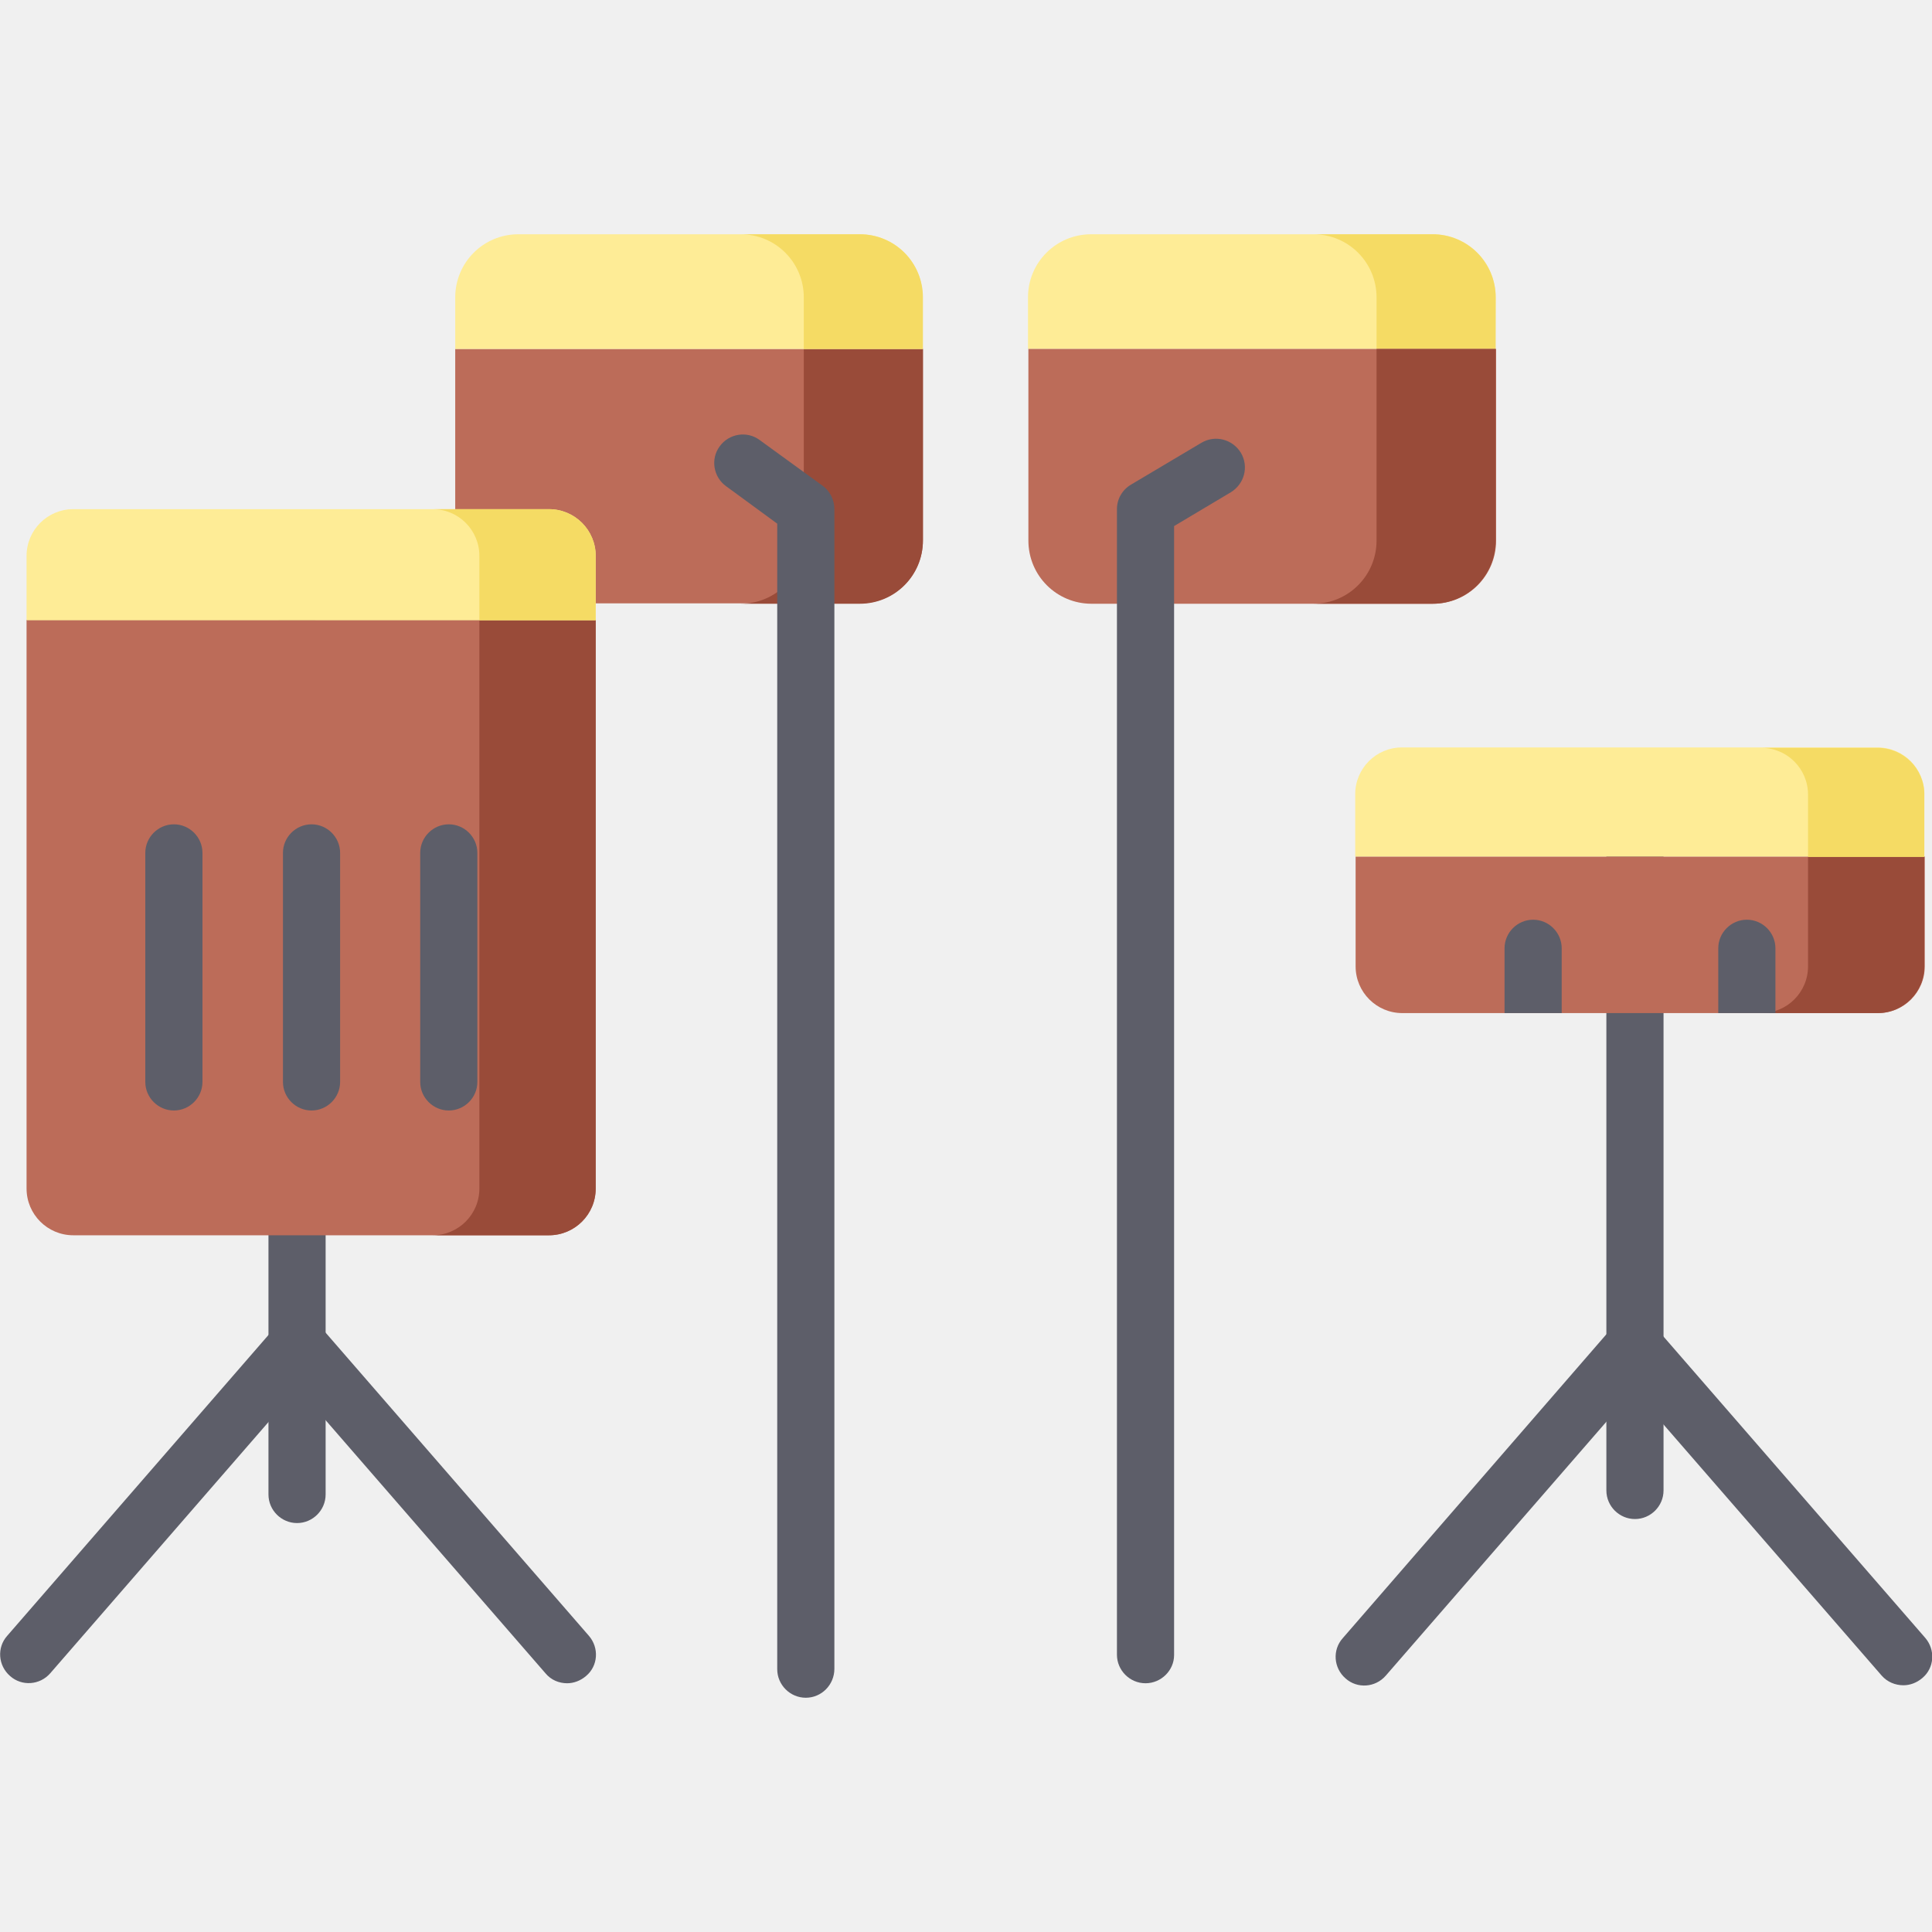
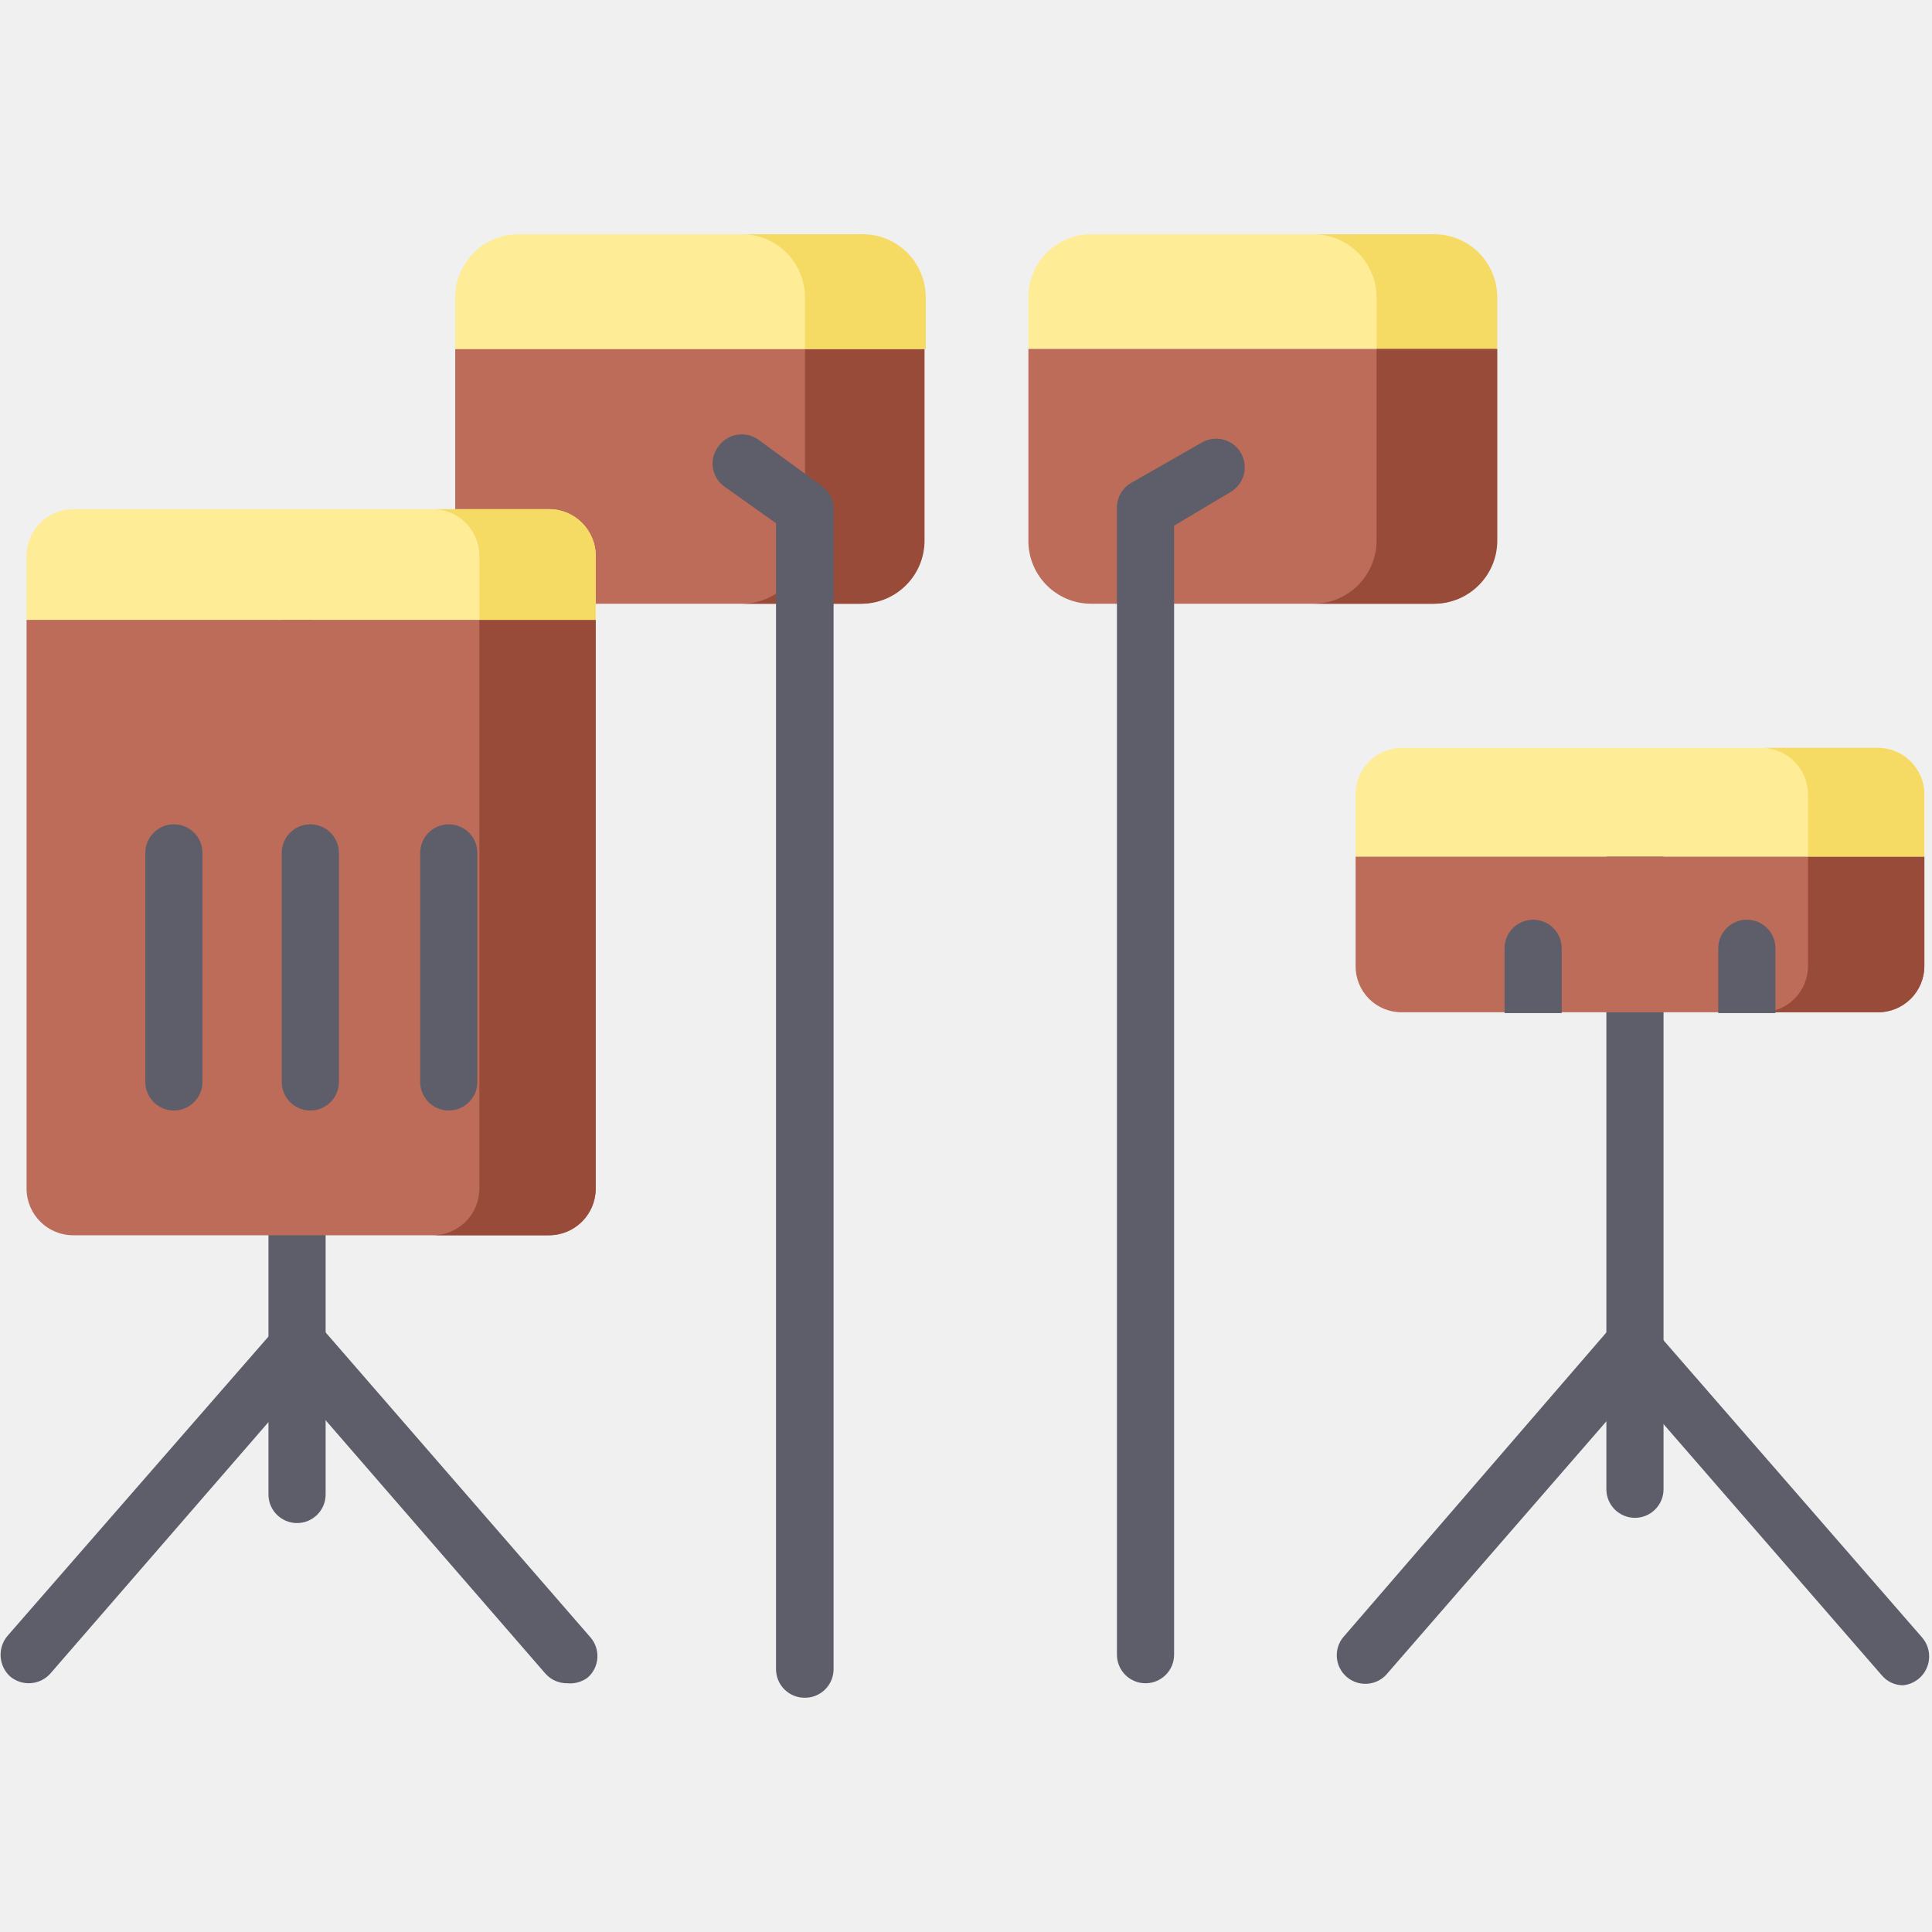
- <svg xmlns="http://www.w3.org/2000/svg" version="1.1" x="0px" y="0px" viewBox="0 0 48 48" style="enable-background:new 0 0 48 48;" xml:space="preserve">
-   <style type="text/css">
- 	.st0{fill:#F5DAA7;}
- 	.st1{fill:#EDC472;}
- 	.st2{fill:#BC9B5B;}
- 	.st3{fill:#9A6A53;}
- 	.st4{fill:#855B47;}
- 	.st5{fill:#F4E2C1;}
- 	.st6{fill:#F7F7F7;}
- 	.st7{fill:#C8C3CA;}
- 	.st8{fill:#B78C7A;}
- 	.st9{fill:#7A5341;}
- 	.st10{fill:#704C3B;}
- 	.st11{fill:#CF9875;}
- 	.st12{fill:#C7865B;}
- 	.st13{clip-path:url(#SVGID_3_);}
- 	.st14{clip-path:url(#SVGID_4_);fill:#FFFFFF;stroke:#231F20;stroke-miterlimit:10;}
- 	.st15{fill:#FFFFFF;stroke:#231F20;stroke-miterlimit:10;}
- 	.st16{fill:none;stroke:#000000;stroke-width:4.5;stroke-miterlimit:10;}
- 	.st17{fill:#463C4B;}
- 	.st18{fill:#555A6E;}
- 	.st19{fill:#F06423;}
- 	.st20{fill:#FAA51E;}
- 	.st21{fill:#D7E6F0;}
- 	.st22{fill:#DADADA;}
- 	.st23{fill:#C4C6C6;}
- 	.st24{fill:#EDEEEF;}
- 	.st25{fill:#797981;}
- 	.st26{fill:#5A5A63;}
- 	.st27{fill:#494951;}
- 	.st28{fill:#29BAED;}
- 	.st29{fill:#DD9554;}
- 	.st30{fill:#CC8244;}
- 	.st31{fill:#805333;}
- 	.st32{fill:#A56A43;}
- 	.st33{fill:#CB8252;}
- 	.st34{fill:#ECF0F1;}
- 	.st35{fill:#603E26;}
- 	.st36{fill:#F9EAB0;}
- 	.st37{fill:#F5EFCA;}
- 	.st38{fill:#464F5D;}
- 	.st39{fill:#F3D55B;}
- 	.st40{fill:#6F6571;}
- 	.st41{fill:#4B3F4E;}
- 	.st42{fill:#5D5360;}
- 	.st43{fill:#857E87;}
- 	.st44{fill:#ECEAEC;}
- 	.st45{fill:#DAD8DB;}
- 	.st46{fill:#B3E59F;}
- 	.st47{fill:#CCF49F;}
- 	.st48{fill:#792A47;}
- 	.st49{fill:#A62B38;}
- 	.st50{fill:#D22D28;}
- 	.st51{fill:#FF2F19;}
- 	.st52{fill:#FFFFFF;}
- 	.st53{fill:#202666;}
- 	.st54{fill:#FDE6BB;}
- 	.st55{fill:#FE501F;}
- 	.st56{fill:#FD7226;}
- 	.st57{fill:#FCCD76;}
- 	.st58{fill:#FB932C;}
- 	.st59{fill:#4D2857;}
- 	.st60{fill:#B19046;}
- 	.st61{fill:#F0C419;}
- 	.st62{fill:#24AE5F;}
- 	.st63{fill:#E64C3C;}
- 	.st64{fill:#3B97D3;}
- 	.st65{fill:#E74444;}
- 	.st66{fill:#CE3536;}
- 	.st67{fill:#D9DBDD;}
- 	.st68{fill:#E8EDF1;}
- 	.st69{fill:#F3DB70;}
- 	.st70{fill:#D5DAF3;}
- 	.st71{fill:#A2AEE6;}
- 	.st72{fill:#FFC344;}
- 	.st73{fill:#FFE177;}
- 	.st74{fill:#BEC6ED;}
- 	.st75{fill:#8795DE;}
- 	.st76{fill-rule:evenodd;clip-rule:evenodd;fill:#A46A5A;}
- 	.st77{fill-rule:evenodd;clip-rule:evenodd;fill:#845252;}
- 	.st78{fill-rule:evenodd;clip-rule:evenodd;fill:#FFD05B;}
- 	.st79{fill-rule:evenodd;clip-rule:evenodd;fill:#704242;}
- 	.st80{fill-rule:evenodd;clip-rule:evenodd;fill:#FFC244;}
- 	.st81{fill-rule:evenodd;clip-rule:evenodd;fill:#596C76;}
- 	.st82{fill-rule:evenodd;clip-rule:evenodd;fill:#465A61;}
- 	.st83{fill:#A46A5A;}
- 	.st84{fill:#607D8B;}
- 	.st85{fill:#9C27B0;}
- 	.st86{fill:#03A9F4;}
- 	.st87{fill:#8BC34A;}
- 	.st88{fill:#FFC107;}
- 	.st89{fill:#FF9800;}
- 	.st90{fill:#F44336;}
- 	.st91{fill:#D7CCC8;}
- 	.st92{fill:#F57C00;}
- 	.st93{fill:#F9BB4B;}
- 	.st94{fill:#FCF05A;}
- 	.st95{fill:#66342E;}
- 	.st96{fill:#D3843D;}
- 	.st97{fill:#704C55;}
- 	.st98{fill:#5A344B;}
- 	.st99{fill:#E63950;}
- 	.st100{fill:#EFE2DD;}
- 	.st101{fill:#FF435B;}
- 	.st102{fill:#FFF5F5;}
- 	.st103{fill:#9B786F;}
- 	.st104{fill:#925CB4;}
- 	.st105{fill:#814BA2;}
- 	.st106{fill:#6F3F8A;}
- 	.st107{fill:#FFD185;}
- 	.st108{fill:#FFBA48;}
- 	.st109{fill:#FF5A35;}
- 	.st110{fill:#FF7A3C;}
- 	.st111{fill:#FFE8C2;}
- 	.st112{fill:#4F4F4F;}
- 	.st113{fill:#FF3A2F;}
- 	.st114{fill:#353535;}
- 	.st115{fill:#FB4A59;}
- 	.st116{fill:#F82F40;}
- 	.st117{fill:#3F5959;}
- 	.st118{fill:#384848;}
- 	.st119{fill:#EFF5F6;}
- 	.st120{fill:#CBE5E7;}
- 	.st121{fill:#FCC16D;}
- 	.st122{fill:#FCB44D;}
- 	.st123{fill:#A66856;}
- 	.st124{fill:#735458;}
- 	.st125{fill:#FFDEA9;}
- 	.st126{fill:#5C4346;}
- 	.st127{fill:#8F5040;}
- 	.st128{fill:#595959;}
- 	.st129{fill:#7F221C;}
- 	.st130{fill:#913122;}
- 	.st131{fill:#FFEFB0;}
- 	.st132{fill:#DB2116;}
- 	.st133{fill:#883F2E;}
- 	.st134{fill:#A44F3E;}
- 	.st135{fill:#D8AA5E;}
- 	.st136{fill:#E9B665;}
- 	.st137{fill:#E19974;}
- 	.st138{fill:#FFEFD2;}
- 	.st139{fill:#D7D0D6;}
- 	.st140{fill:#E8AD8C;}
- 	.st141{fill:#6D3326;}
- 	.st142{fill:#BA5D4F;}
- 	.st143{fill:#F5A871;}
- 	.st144{fill:#E89A5E;}
- 	.st145{fill:#A34F41;}
- 	.st146{fill:#D68A5A;}
- 	.st147{fill:#FFE5C4;}
- 	.st148{fill:#FDD1A7;}
- 	.st149{fill:#873F30;}
- 	.st150{fill:#C86F5C;}
- 	.st151{fill:#6C3328;}
- 	.st152{fill:#54231D;}
- 	.st153{fill:#B5B1B3;}
- 	.st154{fill:#FEC93E;}
- 	.st155{fill:#EFB533;}
- 	.st156{fill:#F7A738;}
- 	.st157{fill:#EA952F;}
- 	.st158{fill:#FD6E2E;}
- 	.st159{fill:#EA551B;}
- 	.st160{fill:#F5A257;}
- 	.st161{fill:#DB8F52;}
- 	.st162{fill:#75360D;}
- 	.st163{fill:#FFBF7B;}
- 	.st164{fill:#00CCB2;}
- 	.st165{fill:#00AB94;}
- 	.st166{fill:#FEA832;}
- 	.st167{fill:#FF8700;}
- 	.st168{fill:#00EED0;}
- 	.st169{fill:#FFD400;}
- 	.st170{fill:#FDBF00;}
- 	.st171{fill:#08B865;}
- 	.st172{fill:#E41F2D;}
- 	.st173{fill:#FD4755;}
- 	.st174{fill:#FB2B3A;}
- 	.st175{fill:#FED2A4;}
- 	.st176{fill:#FFE5C2;}
- 	.st177{fill:#FFBD86;}
- 	.st178{fill:#FE99A0;}
- 	.st179{fill:#FD8087;}
- 	.st180{fill:#C57A44;}
- 	.st181{fill:#09A755;}
- 	.st182{fill:#FEDF30;}
- 	.st183{fill:#FED402;}
- 	.st184{fill:#FAC600;}
- 	.st185{fill:#46CC8D;}
- 	.st186{fill:#00C27A;}
- 	.st187{fill:#FE7701;}
- 	.st188{fill:#FE860A;}
- 	.st189{fill:#C41926;}
- 	.st190{fill:#E89C5D;}
- 	.st191{fill:#F4B37D;}
- 	.st192{fill:#E8626C;}
- 	.st193{fill:#40C6C2;}
- 	.st194{fill:#FFC999;}
- 	.st195{fill:#4A4A68;}
- 	.st196{fill:#333356;}
- 	.st197{fill:#EDEDED;}
- 	.st198{fill:#C9C9C9;}
- 	.st199{fill:#FF9900;}
- 	.st200{fill:#FFCE00;}
- 	.st201{fill:#FBBD00;}
- 	.st202{fill:#ED8100;}
- 	.st203{fill:#FFE431;}
- 	.st204{fill:#FF9F00;}
- 	.st205{fill:#FFE666;}
- 	.st206{fill:#FFBF00;}
- 	.st207{fill:#FCCD31;}
- 	.st208{fill:#F2B016;}
- 	.st209{fill:#4A4D4F;}
- 	.st210{fill:#D3CBC2;}
- 	.st211{fill:#6D7072;}
- 	.st212{fill:#BAAFA6;}
- 	.st213{fill:#888C8E;}
- 	.st214{fill:#B4B4B4;}
- 	.st215{fill:#FFE999;}
- 	.st216{fill:#FFCF3B;}
- 	.st217{fill:#C1C1C1;}
- 	.st218{fill:#FFBC19;}
- 	.st219{fill:#94E6FF;}
- 	.st220{fill:#315F83;}
- 	.st221{fill:#267EA8;}
- 	.st222{fill:#3B3F5F;}
- 	.st223{fill:#D8F2FB;}
- 	.st224{fill:#35495E;}
- 	.st225{fill:#556080;}
- 	.st226{fill:#E4C05C;}
- 	.st227{fill:#E4C05C;stroke:#E4C05C;stroke-width:2;stroke-linecap:round;stroke-linejoin:round;stroke-miterlimit:10;}
- 	.st228{fill:#B57F5F;}
- 	.st229{fill:#966A5B;}
- 	.st230{fill:#FFD15B;}
- 	.st231{fill:#A5C3DC;}
- 	.st232{fill:#8697CB;}
- 	.st233{fill:#E0E0E0;}
- 	.st234{fill:#CCCCCC;}
- 	.st235{fill:#8E8E8E;}
- 	.st236{fill:#A0A0A0;}
- 	.st237{fill:#E13732;}
- 	.st238{fill:#F05055;}
- 	.st239{fill:#D24605;}
- 	.st240{fill:#FFCE53;}
- 	.st241{fill:#FFB833;}
- 	.st242{fill:#4999D1;}
- 	.st243{fill:#43AAF0;}
- 	.st244{fill:#FF2E23;}
- 	.st245{fill:#FF4A26;}
- 	.st246{fill:#C6805D;}
- 	.st247{fill:#77CC7D;}
- 	.st248{fill:#52BD7E;}
- 	.st249{fill:#98DB7C;}
- 	.st250{fill:#D48C64;}
- 	.st251{fill:#FFD18D;}
- 	.st252{fill:#FBBD80;}
- 	.st253{fill:#F3B573;}
- 	.st254{fill:#434A54;}
- 	.st255{fill:#DA4453;}
- 	.st256{fill:#FFCE54;}
- 	.st257{fill:#ED5564;}
- 	.st258{fill-rule:evenodd;clip-rule:evenodd;fill:#4BC3EF;}
- 	.st259{fill-rule:evenodd;clip-rule:evenodd;fill:#1BADDE;}
- 	.st260{fill-rule:evenodd;clip-rule:evenodd;fill:#DBD8DB;}
- 	.st261{fill-rule:evenodd;clip-rule:evenodd;fill:#C9BFC8;}
- 	.st262{fill:#421815;}
- 	.st263{fill:#FCB982;}
- 	.st264{fill:#FDDBBF;}
- 	.st265{fill:#FCCA9F;}
- 	.st266{fill:#C6865C;}
- 	.st267{fill:#B16E3D;}
- 	.st268{fill:#454545;}
- 	.st269{fill:#EFECEF;}
- 	.st270{fill:#E2DFE2;}
- 	.st271{fill:#3F3736;}
- 	.st272{fill:#C4755B;}
- 	.st273{fill:#FFE3A1;}
- 	.st274{fill-rule:evenodd;clip-rule:evenodd;fill:#D48C64;}
- 	.st275{fill:#DBD8DB;}
- 	.st276{fill:#BB5D4C;}
- 	.st277{fill:#465A61;}
- 	.st278{fill:#596C76;}
- 	.st279{fill:#E5E1E5;}
- 	.st280{fill:#7A8C98;}
- 	.st281{fill:#FEDBA6;}
- 	.st282{fill:#EAB14D;}
- 	.st283{fill:#617881;}
- 	.st284{fill:#E28086;}
- 	.st285{fill:#DD636E;}
- 	.st286{fill:#FFE07D;}
- 	.st287{fill:#ECBE6B;}
- 	.st288{fill:#E9EDF5;}
- 	.st289{fill:#CDD2E1;}
- 	.st290{fill:#FFAA00;}
- 	.st291{fill:#FF9500;}
- 	.st292{fill:#555A65;}
- 	.st293{fill:#333940;}
- 	.st294{fill:#E6A373;}
- 	.st295{fill:#CC8552;}
- 	.st296{fill:#FFDF40;}
- 	.st297{fill:#FFBE40;}
- 	.st298{fill:#FF9F40;}
- 	.st299{fill:#F77E00;}
- 	.st300{fill:#FFF04A;}
- 	.st301{fill:#00DDC1;}
- 	.st302{fill:#A24603;}
- 	.st303{fill:#F2D813;}
- 	.st304{fill:#803602;}
- 	.st305{fill:#3A3A3A;}
- 	.st306{fill:#AFAFAF;}
- 	.st307{fill:#686868;}
- 	.st308{fill:#925A15;}
- 	.st309{fill:#F3F2F6;}
- 	.st310{fill:#BF7D5A;}
- 	.st311{fill:#AA6256;}
- 	.st312{fill:#894E46;}
- 	.st313{fill:#DBA660;}
- 	.st314{fill:#E49542;}
- 	.st315{fill:#F9EFDA;}
- 	.st316{fill:#756E78;}
- 	.st317{fill:#665E66;}
- 	.st318{fill:#F9F6F9;}
- 	.st319{fill:#BC6C59;}
- 	.st320{fill:#994B39;}
- 	.st321{fill:#FEEC96;}
- 	.st322{fill:#F5DB64;}
- 	.st323{fill:#5D5E69;}
- 	.st324{fill:#FFE09F;}
- 	.st325{fill:#ECBD83;}
- 	.st326{fill:#F6D190;}
- 	.st327{fill:#FF8086;}
- 	.st328{fill:#E5646E;}
- 	.st329{fill:#357DA3;}
- 	.st330{fill:#F48A3B;}
- 	.st331{fill:#FFC233;}
- 	.st332{fill:#CDDEE0;}
- 	.st333{fill:#C8C5C9;}
- 	.st334{fill:#785353;}
- 	.st335{fill:#6E4848;}
- 	.st336{fill:#B7E4F8;}
- 	.st337{fill:#93D6F4;}
- 	.st338{fill:#DBF1FB;}
- 	.st339{fill:#8DCAFC;}
- 	.st340{fill:#64B9FC;}
- 	.st341{fill:#C4E1FF;}
- 	.st342{fill:#B5DBFD;}
- 	.st343{fill:#FEE7C9;}
- 	.st344{fill:#FFD496;}
- 	.st345{fill:#A3E440;}
- 	.st346{fill:#99D53B;}
- 	.st347{fill:#BCEA73;}
- 	.st348{fill:#C76D3D;}
- 	.st349{fill:#AA5E33;}
- 	.st350{fill:#D67F4F;}
- 	.st351{fill:#8DC637;}
- 	.st352{fill:#A79BA7;}
- 	.st353{fill:#7A6D79;}
- 	.st354{fill:#C4E2FF;}
- 	.st355{fill:#60B7FF;}
- 	.st356{fill:#B3DAFE;}
- 	.st357{fill:#F3F0F3;}
- 	.st358{fill:#EFEDEF;}
- 	.st359{fill:#CBC4CC;}
- 	.st360{fill:#26A6FE;}
- 	.st361{fill:#D2555A;}
- 	.st362{fill:#FF6464;}
- 	.st363{fill:#D7DEED;}
- 	.st364{fill:#B8BFD4;}
- 	.st365{fill:#959CB3;}
- 	.st366{fill:#F8C460;}
- 	.st367{fill:#FAAF42;}
- 	.st368{fill:#7A838B;}
- 	.st369{fill:#5D6972;}
- 	.st370{fill:#A7D0E1;}
- 	.st371{fill:#80BBCE;}
- 	.st372{fill:#FFD8CA;}
- 	.st373{fill:#FFBFAE;}
- 	.st374{fill:#FFE5D8;}
- 	.st375{fill:#E5EEF9;}
- 	.st376{fill:#56595E;}
- 	.st377{fill:#7F8284;}
- 	.st378{fill:#A5A5A4;}
- 	.st379{fill:#95A5A5;}
- 	.st380{fill:#BDC3C7;}
- 	.st381{fill:#7F8C8D;}
- </style>
-   <g id="Acoustic_Grand_Keyboard">
-     <g>
-       <g>
-         <path class="st319" d="M11.31,13.42c0,0.87,0.7,1.57,1.57,1.57h8.48c0.87,0,1.57-0.7,1.57-1.57V8.67H11.31V13.42z" />
-         <path class="st320" d="M19.97,8.67v4.76c0,0.87-0.7,1.57-1.57,1.57h2.96c0.87,0,1.57-0.7,1.57-1.57V8.67H19.97z" />
-         <path class="st321" d="M21.36,5.82h-8.48c-0.87,0-1.57,0.7-1.57,1.57v1.28h11.61V7.39C22.93,6.52,22.23,5.82,21.36,5.82z" />
-         <path class="st322" d="M21.36,5.82H18.4c0.87,0,1.57,0.7,1.57,1.57v1.28h2.96V7.39C22.93,6.52,22.23,5.82,21.36,5.82z" />
-         <path class="st321" d="M37.16,7.39c0-0.87-0.7-1.57-1.57-1.57h-8.48c-0.87,0-1.57,0.7-1.57,1.57v1.28h11.61L37.16,7.39     L37.16,7.39z" />
-         <path class="st322" d="M35.59,5.82h-2.96c0.87,0,1.57,0.7,1.57,1.57v1.28h2.96V7.39C37.16,6.52,36.46,5.82,35.59,5.82z" />
-         <path class="st319" d="M25.55,8.67v4.76c0,0.87,0.7,1.57,1.57,1.57h8.48c0.87,0,1.57-0.7,1.57-1.57V8.67H25.55z" />
-         <path class="st320" d="M34.2,8.67v4.76c0,0.87-0.7,1.57-1.57,1.57h2.96c0.87,0,1.57-0.7,1.57-1.57V8.67H34.2z" />
-       </g>
-       <g>
-         <g>
-           <g>
-             <path class="st323" d="M41.33,19.93v17.1c0,0.39-0.32,0.71-0.71,0.71c-0.39,0-0.71-0.32-0.71-0.71v-17.1" />
-           </g>
-         </g>
-         <g>
-           <path class="st323" d="M47.29,41.87c-0.2,0-0.4-0.08-0.54-0.24l-6.16-7.09l-6.16,7.09c-0.26,0.3-0.71,0.33-1,0.07      c-0.3-0.26-0.33-0.71-0.07-1L40.04,33c0.14-0.16,0.33-0.24,0.54-0.24h0.03c0.21,0,0.4,0.09,0.54,0.24l6.68,7.69      c0.26,0.3,0.23,0.75-0.07,1C47.62,41.81,47.45,41.87,47.29,41.87z" />
-         </g>
-       </g>
-       <g>
-         <path class="st323" d="M7.38,37.84c-0.39,0-0.71-0.32-0.71-0.71V15.95c0-0.39,0.32-0.71,0.71-0.71s0.71,0.32,0.71,0.71v21.18     C8.09,37.52,7.77,37.84,7.38,37.84z" />
-       </g>
-       <g>
-         <path class="st319" d="M0.66,15.4v14.13c0,0.64,0.52,1.16,1.16,1.16h11.82c0.64,0,1.16-0.52,1.16-1.16V15.4H0.66z" />
-         <path class="st320" d="M11.91,15.4v14.13c0,0.64-0.52,1.16-1.16,1.16h2.89c0.64,0,1.16-0.52,1.16-1.16V15.4H11.91z" />
-         <path class="st321" d="M14.8,13.81c0-0.64-0.52-1.16-1.16-1.16H1.82c-0.64,0-1.16,0.52-1.16,1.16v1.6H14.8V13.81z" />
-         <path class="st322" d="M13.64,12.65h-2.89c0.64,0,1.16,0.52,1.16,1.16v1.6h2.89v-1.6C14.8,13.17,14.28,12.65,13.64,12.65z" />
-       </g>
-       <g>
-         <path class="st319" d="M33.68,21.28v2.73c0,0.64,0.52,1.16,1.16,1.16h11.82c0.64,0,1.16-0.52,1.16-1.16v-2.73H33.68z" />
-         <path class="st320" d="M44.92,21.28v2.73c0,0.64-0.52,1.16-1.16,1.16h2.89c0.64,0,1.16-0.52,1.16-1.16v-2.73H44.92z" />
-         <path class="st321" d="M47.81,19.73c0-0.64-0.52-1.16-1.16-1.16H34.83c-0.64,0-1.16,0.52-1.16,1.16v1.55h14.13V19.73z" />
-         <path class="st322" d="M46.65,18.58h-2.89c0.64,0,1.16,0.52,1.16,1.16v1.55h2.89v-1.55C47.81,19.1,47.29,18.58,46.65,18.58z" />
-       </g>
-       <g>
-         <path class="st323" d="M14.09,41.82c-0.2,0-0.4-0.08-0.54-0.25L7.4,34.49l-6.15,7.08c-0.26,0.3-0.71,0.33-1,0.07     c-0.3-0.26-0.33-0.71-0.07-1l6.67-7.68c0.14-0.16,0.33-0.25,0.54-0.25h0.03c0.21,0,0.4,0.09,0.54,0.25l6.67,7.68     c0.26,0.3,0.23,0.75-0.07,1C14.42,41.76,14.25,41.82,14.09,41.82z" />
-       </g>
-       <g>
-         <g>
-           <path class="st323" d="M7.74,27.59c-0.39,0-0.71-0.32-0.71-0.71v-5.69c0-0.39,0.32-0.71,0.71-0.71s0.71,0.32,0.71,0.71v5.69      C8.45,27.27,8.13,27.59,7.74,27.59z" />
-         </g>
-         <g>
-           <path class="st323" d="M4.32,27.59c-0.39,0-0.71-0.32-0.71-0.71v-5.69c0-0.39,0.32-0.71,0.71-0.71s0.71,0.32,0.71,0.71v5.69      C5.03,27.27,4.71,27.59,4.32,27.59z" />
-         </g>
-         <g>
-           <path class="st323" d="M11.15,27.59c-0.39,0-0.71-0.32-0.71-0.71v-5.69c0-0.39,0.32-0.71,0.71-0.71c0.39,0,0.71,0.32,0.71,0.71      v5.69C11.86,27.27,11.54,27.59,11.15,27.59z" />
-         </g>
-       </g>
-       <g>
-         <g>
-           <path class="st323" d="M37.38,25.17v-1.61c0-0.39,0.32-0.71,0.71-0.71c0.39,0,0.71,0.32,0.71,0.71v1.61" />
-         </g>
-         <g>
-           <path class="st323" d="M42.69,25.17v-1.61c0-0.39,0.32-0.71,0.71-0.71c0.39,0,0.71,0.32,0.71,0.71v1.61" />
-         </g>
-       </g>
-       <g>
-         <g>
-           <path class="st323" d="M28.46,41.82c-0.39,0-0.71-0.32-0.71-0.71V12.65c0-0.25,0.13-0.48,0.35-0.61L29.85,11      c0.34-0.2,0.77-0.09,0.98,0.25c0.2,0.34,0.09,0.77-0.25,0.98l-1.41,0.84v28.05C29.17,41.5,28.85,41.82,28.46,41.82z" />
-         </g>
-         <g>
-           <path class="st323" d="M20.02,42.18c-0.39,0-0.71-0.32-0.71-0.71V13.01l-1.27-0.93c-0.32-0.23-0.39-0.68-0.16-0.99      c0.23-0.32,0.68-0.39,0.99-0.16l1.57,1.14c0.18,0.13,0.29,0.35,0.29,0.58v28.81C20.73,41.86,20.41,42.18,20.02,42.18z" />
-         </g>
-       </g>
-     </g>
-   </g>
-   <g id="Layer_2">
- </g>
+ <svg xmlns="http://www.w3.org/2000/svg" id="Acoustic_Grand_Keyboard" data-name="Acoustic Grand Keyboard" viewBox="0 0 48 48">
+   <defs>
+     <style>.cls-1{fill:#bc6c59;}.cls-2{fill:#994b39;}.cls-3{fill:#feec96;}.cls-4{fill:#f5db64;}.cls-5{fill:#5d5e69;}</style>
+   </defs>
+   <path class="cls-1" d="M11.31,13.42A1.57,1.57,0,0,0,12.88,15h8.48a1.57,1.57,0,0,0,1.57-1.57V8.67H11.31Z" />
+   <path class="cls-2" d="M20,8.67v4.75A1.57,1.57,0,0,1,18.4,15h3a1.57,1.57,0,0,0,1.57-1.57V8.67Z" />
+   <path class="cls-3" d="M21.36,5.82H12.88a1.57,1.57,0,0,0-1.57,1.57V8.67H22.93V7.39A1.57,1.57,0,0,0,21.36,5.82Z" />
+   <path class="cls-4" d="M21.36,5.82h-3A1.57,1.57,0,0,1,20,7.39V8.67h3V7.39A1.57,1.57,0,0,0,21.36,5.82Z" />
+   <path class="cls-3" d="M37.16,7.39a1.57,1.57,0,0,0-1.57-1.57H27.11a1.56,1.56,0,0,0-1.56,1.57V8.67H37.16V7.39Z" />
+   <path class="cls-4" d="M35.59,5.82h-3A1.57,1.57,0,0,1,34.2,7.39V8.67h3V7.39A1.57,1.57,0,0,0,35.59,5.82Z" />
+   <path class="cls-1" d="M25.55,8.67v4.75A1.56,1.56,0,0,0,27.11,15h8.48a1.57,1.57,0,0,0,1.57-1.57V8.67Z" />
+   <path class="cls-2" d="M34.2,8.67v4.75A1.57,1.57,0,0,1,32.63,15h3a1.57,1.57,0,0,0,1.57-1.57V8.67Z" />
+   <path class="cls-5" d="M41.33,19.93V37a.71.71,0,1,1-1.42,0V19.93" />
+   <path class="cls-5" d="M47.29,41.87a.69.69,0,0,1-.54-.25l-6.16-7.09-6.16,7.09a.71.71,0,0,1-1.07-.93L40,33a.71.71,0,0,1,.54-.25h0a.69.69,0,0,1,.53.25l6.69,7.69a.72.72,0,0,1-.07,1A.73.73,0,0,1,47.29,41.87Z" />
+   <path class="cls-5" d="M7.38,37.84a.71.71,0,0,1-.71-.71V16a.71.71,0,0,1,1.42,0V37.13A.71.71,0,0,1,7.38,37.84Z" />
+   <path class="cls-1" d="M.66,15.4V29.54a1.16,1.16,0,0,0,1.16,1.15H13.64a1.16,1.16,0,0,0,1.16-1.15V15.4Z" />
+   <path class="cls-2" d="M11.91,15.4V29.54a1.16,1.16,0,0,1-1.16,1.15h2.89a1.16,1.16,0,0,0,1.16-1.15V15.4Z" />
+   <path class="cls-3" d="M14.8,13.81a1.16,1.16,0,0,0-1.16-1.16H1.82A1.16,1.16,0,0,0,.66,13.81V15.4H14.8Z" />
+   <path class="cls-4" d="M13.64,12.65H10.75a1.16,1.16,0,0,1,1.16,1.16V15.4H14.8V13.81A1.16,1.16,0,0,0,13.64,12.65Z" />
+   <path class="cls-1" d="M33.68,21.28V24a1.14,1.14,0,0,0,1.15,1.15H46.65A1.15,1.15,0,0,0,47.81,24V21.28Z" />
+   <path class="cls-2" d="M44.92,21.28V24a1.15,1.15,0,0,1-1.16,1.15h2.9A1.15,1.15,0,0,0,47.81,24V21.28Z" />
+   <path class="cls-3" d="M47.81,19.73a1.16,1.16,0,0,0-1.15-1.15H34.83a1.15,1.15,0,0,0-1.15,1.15v1.55H47.81Z" />
+   <path class="cls-4" d="M46.65,18.58H43.76a1.16,1.16,0,0,1,1.16,1.15v1.55h2.89V19.73A1.16,1.16,0,0,0,46.65,18.58Z" />
+   <path class="cls-5" d="M14.09,41.82a.71.71,0,0,1-.54-.24L7.4,34.49,1.25,41.58a.72.72,0,0,1-1,.07.73.73,0,0,1-.07-1L6.85,33a.69.69,0,0,1,.54-.25h0A.69.69,0,0,1,8,33l6.67,7.68a.71.71,0,0,1-.07,1A.73.73,0,0,1,14.09,41.82Z" />
+   <path class="cls-5" d="M7.74,27.59A.71.71,0,0,1,7,26.88V21.19a.71.71,0,0,1,1.42,0v5.69A.71.71,0,0,1,7.74,27.59Z" />
+   <path class="cls-5" d="M4.32,27.59a.71.71,0,0,1-.71-.71V21.19a.71.71,0,0,1,1.42,0v5.69A.71.71,0,0,1,4.32,27.59Z" />
+   <path class="cls-5" d="M11.15,27.59a.71.71,0,0,1-.71-.71V21.19a.71.71,0,0,1,1.42,0v5.69A.71.71,0,0,1,11.15,27.59Z" />
+   <path class="cls-5" d="M37.38,25.17V23.56a.71.71,0,0,1,1.42,0v1.61" />
+   <path class="cls-5" d="M42.69,25.17V23.56a.71.71,0,0,1,1.42,0v1.61" />
+   <path class="cls-5" d="M28.46,41.82a.71.71,0,0,1-.71-.71V12.65A.71.71,0,0,1,28.1,12l1.75-1a.71.71,0,1,1,.73,1.22l-1.41.84V41.11A.71.71,0,0,1,28.46,41.82Z" />
+   <path class="cls-5" d="M20,42.18a.71.71,0,0,1-.72-.71V13L18,12.09a.7.7,0,0,1-.15-1,.71.71,0,0,1,1-.16l1.56,1.14a.68.68,0,0,1,.3.57V41.47A.71.71,0,0,1,20,42.18Z" />
</svg>
